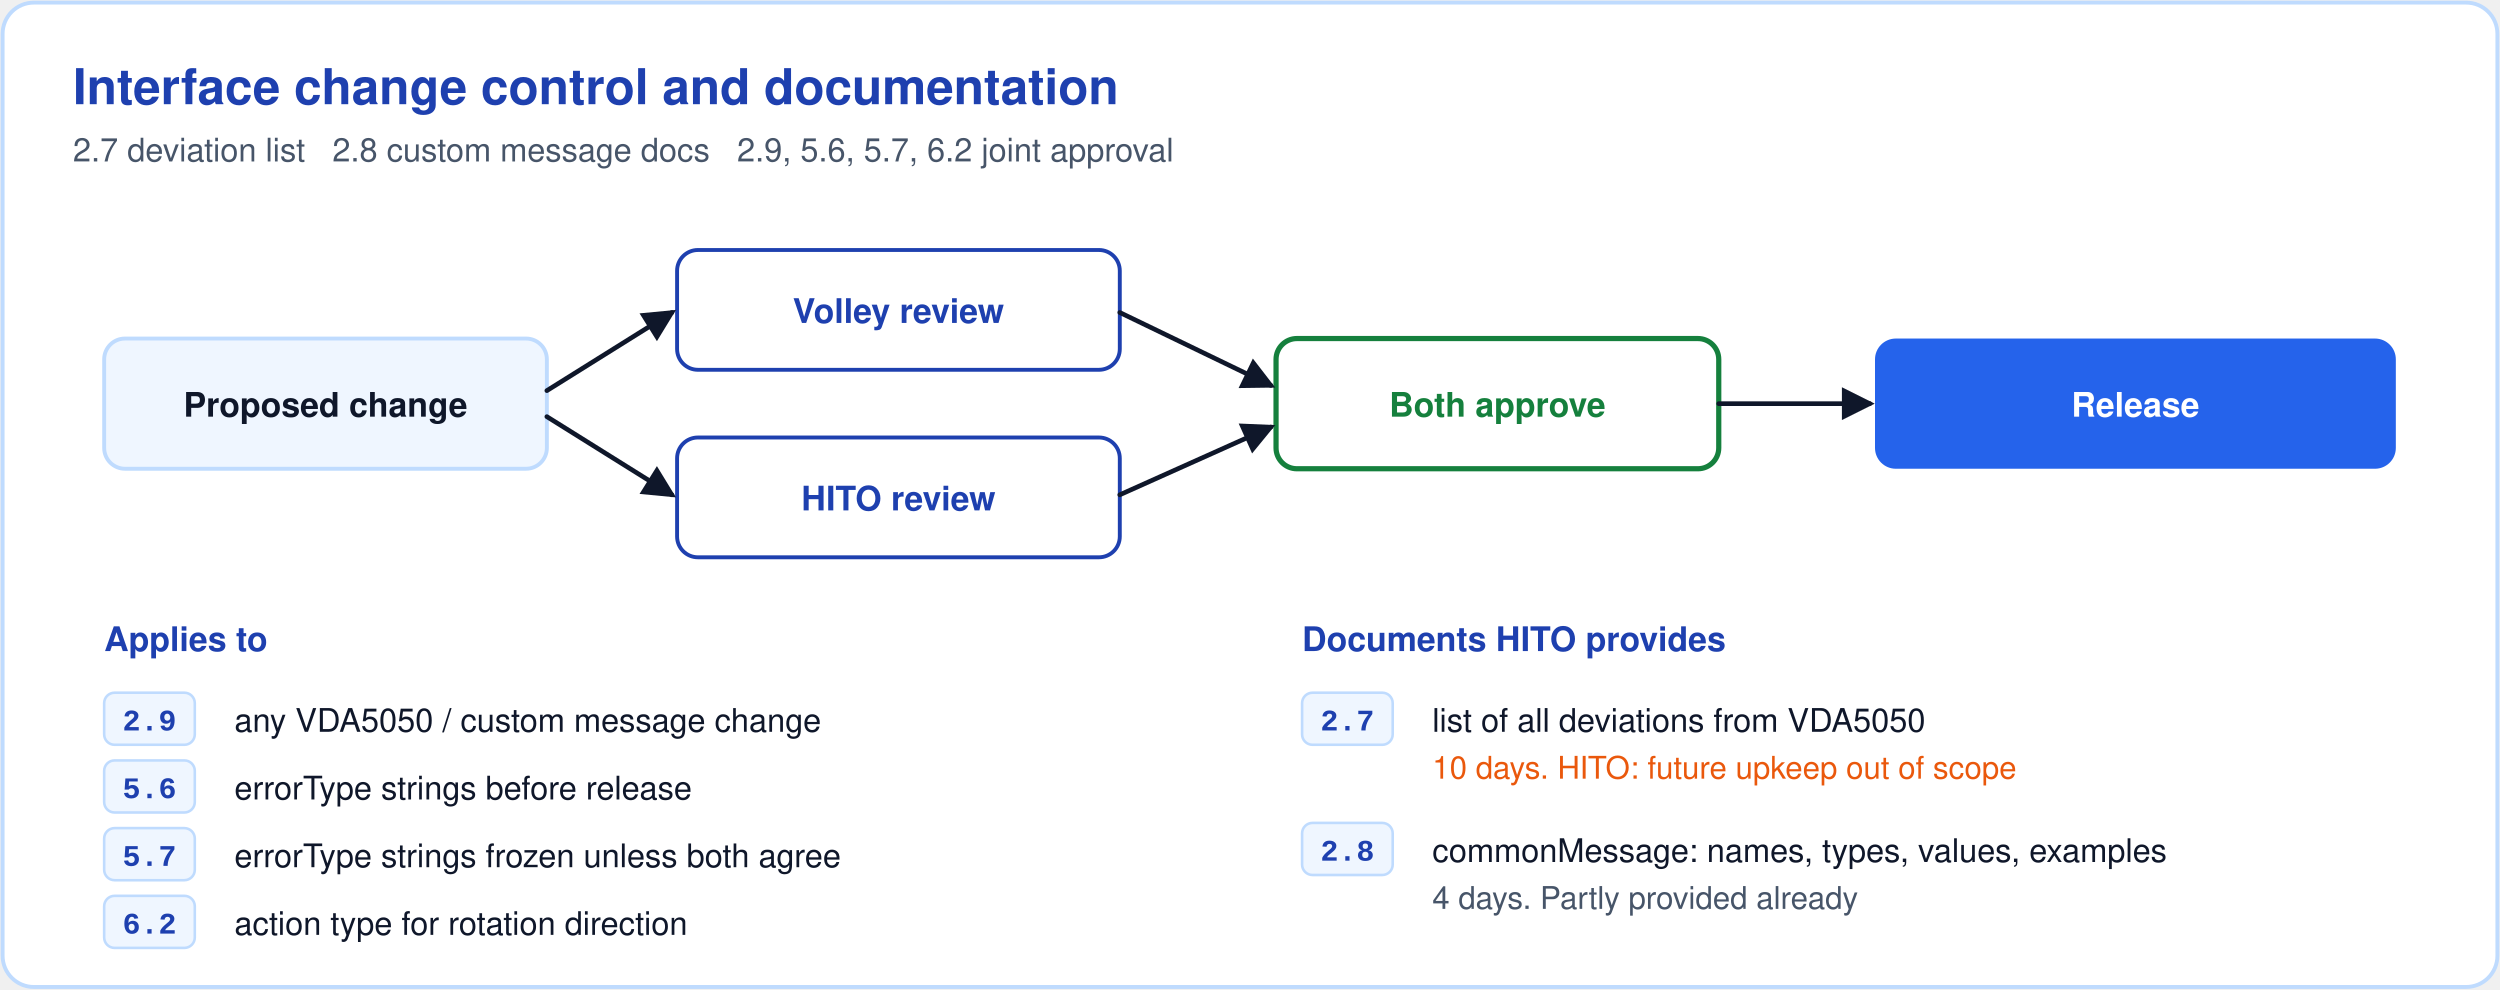
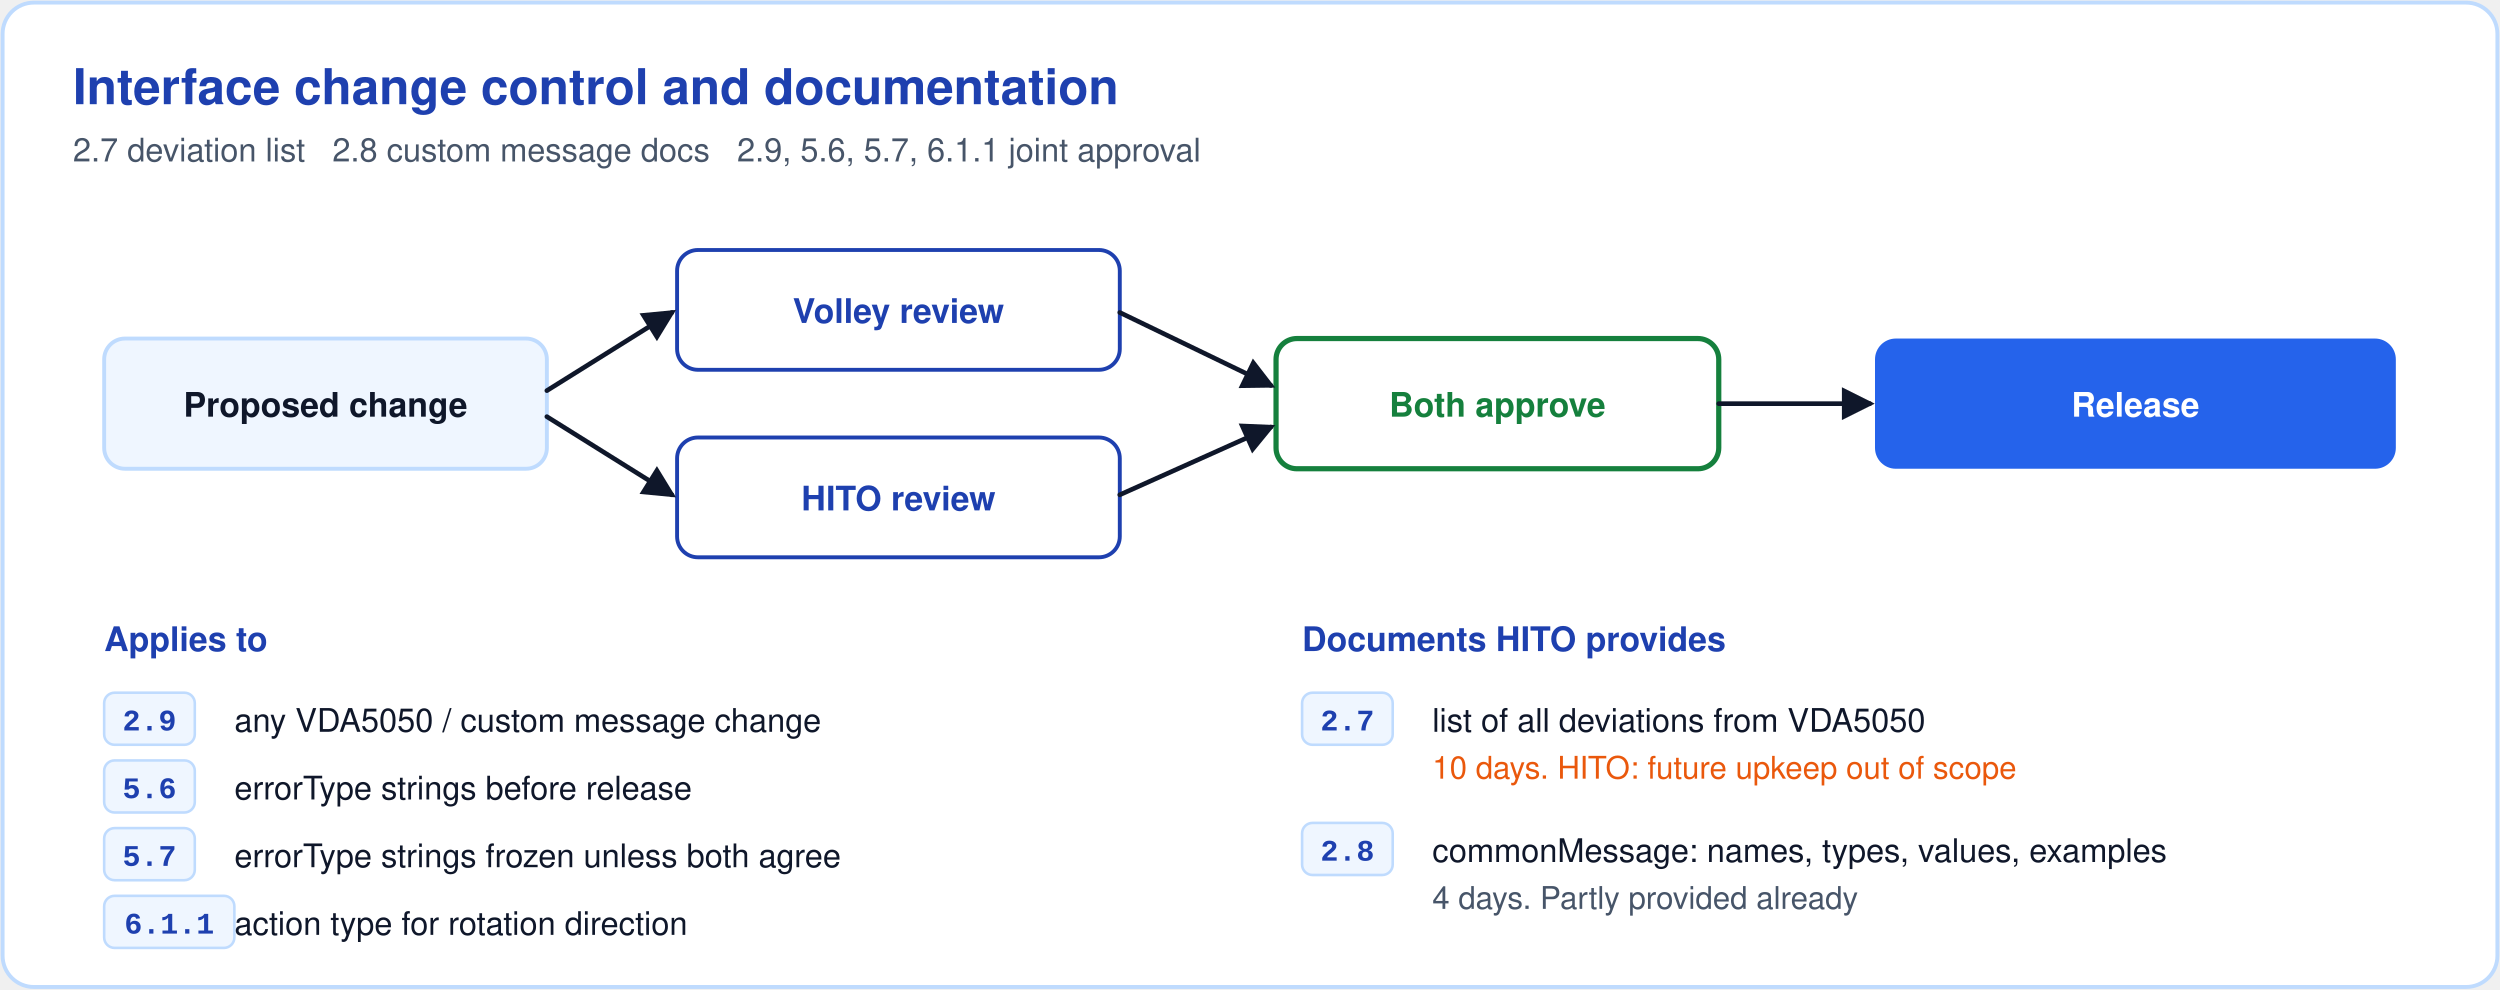
<svg xmlns="http://www.w3.org/2000/svg" width="960" height="380" viewBox="0 0 960 380" role="img" aria-label="Interface change control and documentation">
  <defs>
    <marker id="ah-primary" viewBox="0 0 10 10" refX="8.5" refY="5" markerWidth="7" markerHeight="7" orient="auto-start-reverse">
      <path d="M0,0 L10,5 L0,10 z" fill="#2563EB" />
    </marker>
    <marker id="ah-secondary" viewBox="0 0 10 10" refX="8.5" refY="5" markerWidth="7" markerHeight="7" orient="auto-start-reverse">
      <path d="M0,0 L10,5 L0,10 z" fill="#3B82F6" />
    </marker>
    <marker id="ah-accent" viewBox="0 0 10 10" refX="8.5" refY="5" markerWidth="7" markerHeight="7" orient="auto-start-reverse">
      <path d="M0,0 L10,5 L0,10 z" fill="#EA580C" />
    </marker>
    <marker id="ah-bg" viewBox="0 0 10 10" refX="8.5" refY="5" markerWidth="7" markerHeight="7" orient="auto-start-reverse">
      <path d="M0,0 L10,5 L0,10 z" fill="#EFF6FF" />
    </marker>
    <marker id="ah-fg" viewBox="0 0 10 10" refX="8.5" refY="5" markerWidth="7" markerHeight="7" orient="auto-start-reverse">
      <path d="M0,0 L10,5 L0,10 z" fill="#1E40AF" />
    </marker>
    <marker id="ah-card" viewBox="0 0 10 10" refX="8.5" refY="5" markerWidth="7" markerHeight="7" orient="auto-start-reverse">
      <path d="M0,0 L10,5 L0,10 z" fill="#FFFFFF" />
    </marker>
    <marker id="ah-muted" viewBox="0 0 10 10" refX="8.5" refY="5" markerWidth="7" markerHeight="7" orient="auto-start-reverse">
      <path d="M0,0 L10,5 L0,10 z" fill="#E9EFF8" />
    </marker>
    <marker id="ah-mutedfg" viewBox="0 0 10 10" refX="8.5" refY="5" markerWidth="7" markerHeight="7" orient="auto-start-reverse">
      <path d="M0,0 L10,5 L0,10 z" fill="#475569" />
    </marker>
    <marker id="ah-border" viewBox="0 0 10 10" refX="8.5" refY="5" markerWidth="7" markerHeight="7" orient="auto-start-reverse">
      <path d="M0,0 L10,5 L0,10 z" fill="#BFDBFE" />
    </marker>
    <marker id="ah-red" viewBox="0 0 10 10" refX="8.5" refY="5" markerWidth="7" markerHeight="7" orient="auto-start-reverse">
      <path d="M0,0 L10,5 L0,10 z" fill="#DC2626" />
    </marker>
    <marker id="ah-green" viewBox="0 0 10 10" refX="8.5" refY="5" markerWidth="7" markerHeight="7" orient="auto-start-reverse">
      <path d="M0,0 L10,5 L0,10 z" fill="#15803D" />
    </marker>
    <marker id="ah-teal" viewBox="0 0 10 10" refX="8.5" refY="5" markerWidth="7" markerHeight="7" orient="auto-start-reverse">
      <path d="M0,0 L10,5 L0,10 z" fill="#0E7490" />
    </marker>
    <marker id="ah-slate" viewBox="0 0 10 10" refX="8.5" refY="5" markerWidth="7" markerHeight="7" orient="auto-start-reverse">
      <path d="M0,0 L10,5 L0,10 z" fill="#64748B" />
    </marker>
    <marker id="ah-ink" viewBox="0 0 10 10" refX="8.5" refY="5" markerWidth="7" markerHeight="7" orient="auto-start-reverse">
      <path d="M0,0 L10,5 L0,10 z" fill="#0F172A" />
    </marker>
    <marker id="ah-tape" viewBox="0 0 10 10" refX="8.5" refY="5" markerWidth="7" markerHeight="7" orient="auto-start-reverse">
      <path d="M0,0 L10,5 L0,10 z" fill="#94A3B8" />
    </marker>
    <pattern id="hatch-red" width="8" height="8" patternUnits="userSpaceOnUse" patternTransform="rotate(45)">
      <rect width="8" height="8" fill="#DC2626" opacity="0.08" />
      <line x1="0" y1="0" x2="0" y2="8" stroke="#DC2626" stroke-width="2" opacity="0.35" />
    </pattern>
  </defs>
  <rect x="1" y="1" width="958" height="378" rx="12" fill="#FFFFFF" stroke="#BFDBFE" stroke-width="1.5" />
  <text x="28" y="40" font-family="'IBM Plex Sans', 'Segoe UI', Helvetica, Arial, sans-serif" font-size="19" font-weight="600" fill="#1E40AF" text-anchor="start" style="white-space:pre" xml:space="preserve">Interface change control and documentation</text>
-   <text x="28" y="62" font-family="'IBM Plex Sans', 'Segoe UI', Helvetica, Arial, sans-serif" font-size="12.5" font-weight="400" fill="#475569" text-anchor="start" style="white-space:pre" xml:space="preserve">2.7 deviation list   2.8 custom message docs   2.9, 5.6, 5.7, 6.2 joint approval</text>
+   <text x="28" y="62" font-family="'IBM Plex Sans', 'Segoe UI', Helvetica, Arial, sans-serif" font-size="12.5" font-weight="400" fill="#475569" text-anchor="start" style="white-space:pre" xml:space="preserve">2.7 deviation list   2.8 custom message docs   2.9, 5.6, 5.7, 6.1.1 joint approval</text>
  <rect x="40" y="130" width="170" height="50" rx="8" fill="#EFF6FF" stroke="#BFDBFE" stroke-width="1.5" />
  <text x="125" y="160" font-family="'IBM Plex Sans', 'Segoe UI', Helvetica, Arial, sans-serif" font-size="13" font-weight="600" fill="#0F172A" text-anchor="middle" style="white-space:pre" xml:space="preserve">Proposed change</text>
  <rect x="260" y="96" width="170" height="46" rx="8" fill="#FFFFFF" stroke="#1E40AF" stroke-width="1.5" />
  <text x="345" y="124" font-family="'IBM Plex Sans', 'Segoe UI', Helvetica, Arial, sans-serif" font-size="13" font-weight="600" fill="#1E40AF" text-anchor="middle" style="white-space:pre" xml:space="preserve">Volley review</text>
  <rect x="260" y="168" width="170" height="46" rx="8" fill="#FFFFFF" stroke="#1E40AF" stroke-width="1.5" />
  <text x="345" y="196" font-family="'IBM Plex Sans', 'Segoe UI', Helvetica, Arial, sans-serif" font-size="13" font-weight="600" fill="#1E40AF" text-anchor="middle" style="white-space:pre" xml:space="preserve">HITO review</text>
  <rect x="490" y="130" width="170" height="50" rx="8" fill="#FFFFFF" stroke="#15803D" stroke-width="2" />
  <text x="575" y="160" font-family="'IBM Plex Sans', 'Segoe UI', Helvetica, Arial, sans-serif" font-size="13" font-weight="600" fill="#15803D" text-anchor="middle" style="white-space:pre" xml:space="preserve">Both approve</text>
  <rect x="720" y="130" width="200" height="50" rx="8" fill="#2563EB" />
  <text x="820" y="160" font-family="'IBM Plex Sans', 'Segoe UI', Helvetica, Arial, sans-serif" font-size="13" font-weight="600" fill="#fff" text-anchor="middle" style="white-space:pre" xml:space="preserve">Release</text>
  <line x1="210" y1="150" x2="258" y2="120" stroke="#0F172A" stroke-width="1.8" stroke-linecap="round" marker-end="url(#ah-ink)" />
  <line x1="210" y1="160" x2="258" y2="190" stroke="#0F172A" stroke-width="1.8" stroke-linecap="round" marker-end="url(#ah-ink)" />
  <line x1="430" y1="120" x2="488" y2="148" stroke="#0F172A" stroke-width="1.8" stroke-linecap="round" marker-end="url(#ah-ink)" />
  <line x1="430" y1="190" x2="488" y2="164" stroke="#0F172A" stroke-width="1.8" stroke-linecap="round" marker-end="url(#ah-ink)" />
  <line x1="660" y1="155" x2="718" y2="155" stroke="#0F172A" stroke-width="1.8" stroke-linecap="round" marker-end="url(#ah-ink)" />
  <text x="40" y="250" font-family="'IBM Plex Sans', 'Segoe UI', Helvetica, Arial, sans-serif" font-size="13" font-weight="600" fill="#1E40AF" text-anchor="start" style="white-space:pre" xml:space="preserve">Applies to</text>
  <rect x="40" y="266" width="34.8" height="20" rx="4" fill="#EFF6FF" stroke="#BFDBFE" stroke-width="1" />
  <text x="57.4" y="280.5" font-family="'JetBrains Mono', Consolas, 'Courier New', monospace" font-size="11.5" font-weight="600" fill="#1E40AF" text-anchor="middle" style="white-space:pre" xml:space="preserve">2.9</text>
  <text x="90" y="281" font-family="'IBM Plex Sans', 'Segoe UI', Helvetica, Arial, sans-serif" font-size="12.5" font-weight="400" fill="#0F172A" text-anchor="start" style="white-space:pre" xml:space="preserve">any VDA5050 / custom message change</text>
  <rect x="40" y="292" width="34.8" height="20" rx="4" fill="#EFF6FF" stroke="#BFDBFE" stroke-width="1" />
  <text x="57.4" y="306.5" font-family="'JetBrains Mono', Consolas, 'Courier New', monospace" font-size="11.5" font-weight="600" fill="#1E40AF" text-anchor="middle" style="white-space:pre" xml:space="preserve">5.6</text>
  <text x="90" y="307" font-family="'IBM Plex Sans', 'Segoe UI', Helvetica, Arial, sans-serif" font-size="12.5" font-weight="400" fill="#0F172A" text-anchor="start" style="white-space:pre" xml:space="preserve">errorType strings before release</text>
  <rect x="40" y="318" width="34.8" height="20" rx="4" fill="#EFF6FF" stroke="#BFDBFE" stroke-width="1" />
  <text x="57.4" y="332.5" font-family="'JetBrains Mono', Consolas, 'Courier New', monospace" font-size="11.5" font-weight="600" fill="#1E40AF" text-anchor="middle" style="white-space:pre" xml:space="preserve">5.7</text>
  <text x="90" y="333" font-family="'IBM Plex Sans', 'Segoe UI', Helvetica, Arial, sans-serif" font-size="12.5" font-weight="400" fill="#0F172A" text-anchor="start" style="white-space:pre" xml:space="preserve">errorType strings frozen unless both agree</text>
-   <rect x="40" y="344" width="34.8" height="20" rx="4" fill="#EFF6FF" stroke="#BFDBFE" stroke-width="1" />
-   <text x="57.4" y="358.5" font-family="'JetBrains Mono', Consolas, 'Courier New', monospace" font-size="11.5" font-weight="600" fill="#1E40AF" text-anchor="middle" style="white-space:pre" xml:space="preserve">6.2</text>
+   <rect x="40" y="344" width="50" height="20" rx="4" fill="#EFF6FF" stroke="#BFDBFE" stroke-width="1" />
+   <text x="65" y="358.5" font-family="'JetBrains Mono', Consolas, 'Courier New', monospace" font-size="11.5" font-weight="600" fill="#1E40AF" text-anchor="middle" style="white-space:pre" xml:space="preserve">6.1.1</text>
  <text x="90" y="359" font-family="'IBM Plex Sans', 'Segoe UI', Helvetica, Arial, sans-serif" font-size="12.5" font-weight="400" fill="#0F172A" text-anchor="start" style="white-space:pre" xml:space="preserve">action type for rotation direction</text>
  <text x="500" y="250" font-family="'IBM Plex Sans', 'Segoe UI', Helvetica, Arial, sans-serif" font-size="13" font-weight="600" fill="#1E40AF" text-anchor="start" style="white-space:pre" xml:space="preserve">Documents HITO provides</text>
  <rect x="500" y="266" width="34.8" height="20" rx="4" fill="#EFF6FF" stroke="#BFDBFE" stroke-width="1" />
  <text x="517.4" y="280.5" font-family="'JetBrains Mono', Consolas, 'Courier New', monospace" font-size="11.5" font-weight="600" fill="#1E40AF" text-anchor="middle" style="white-space:pre" xml:space="preserve">2.7</text>
  <text x="550" y="281" font-family="'IBM Plex Sans', 'Segoe UI', Helvetica, Arial, sans-serif" font-size="12.5" font-weight="400" fill="#0F172A" text-anchor="start" style="white-space:pre" xml:space="preserve">list of all deviations from VDA5050</text>
  <text x="550" y="299" font-family="'IBM Plex Sans', 'Segoe UI', Helvetica, Arial, sans-serif" font-size="12" font-weight="400" fill="#EA580C" text-anchor="start" style="white-space:pre" xml:space="preserve">10 days. HITO: future upkeep out of scope</text>
  <rect x="500" y="316" width="34.8" height="20" rx="4" fill="#EFF6FF" stroke="#BFDBFE" stroke-width="1" />
  <text x="517.4" y="330.5" font-family="'JetBrains Mono', Consolas, 'Courier New', monospace" font-size="11.5" font-weight="600" fill="#1E40AF" text-anchor="middle" style="white-space:pre" xml:space="preserve">2.8</text>
  <text x="550" y="331" font-family="'IBM Plex Sans', 'Segoe UI', Helvetica, Arial, sans-serif" font-size="12.5" font-weight="400" fill="#0F172A" text-anchor="start" style="white-space:pre" xml:space="preserve">commonMessage: names, types, values, examples</text>
  <text x="550" y="349" font-family="'IBM Plex Sans', 'Segoe UI', Helvetica, Arial, sans-serif" font-size="12" font-weight="400" fill="#475569" text-anchor="start" style="white-space:pre" xml:space="preserve">4 days. Partly provided already</text>
</svg>
